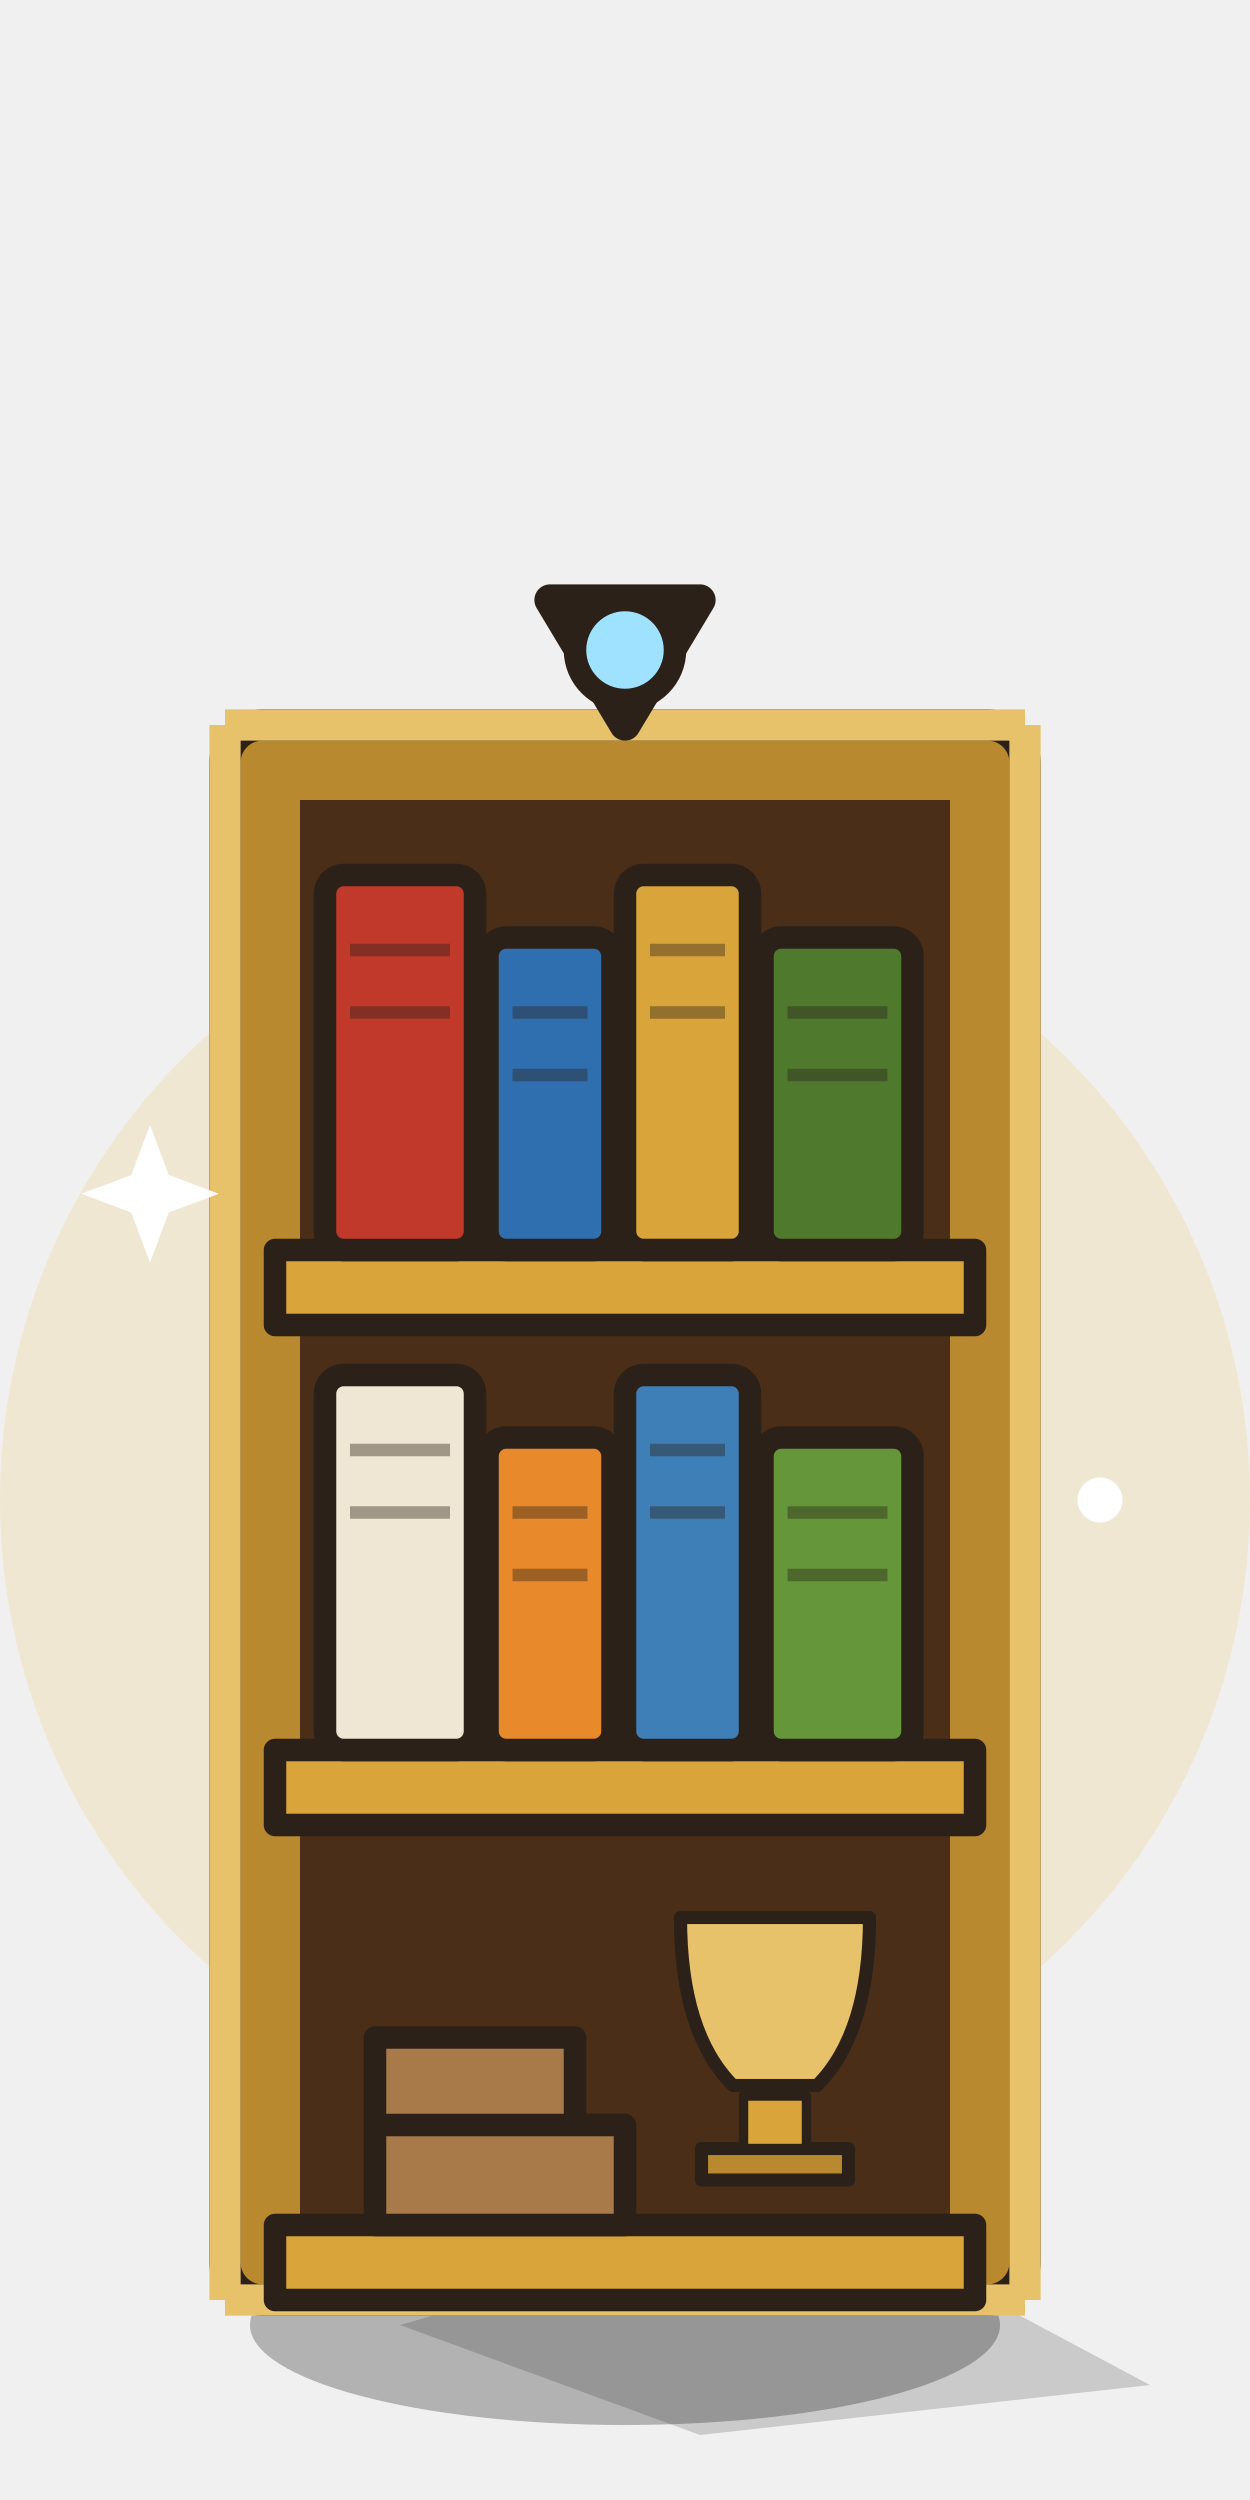
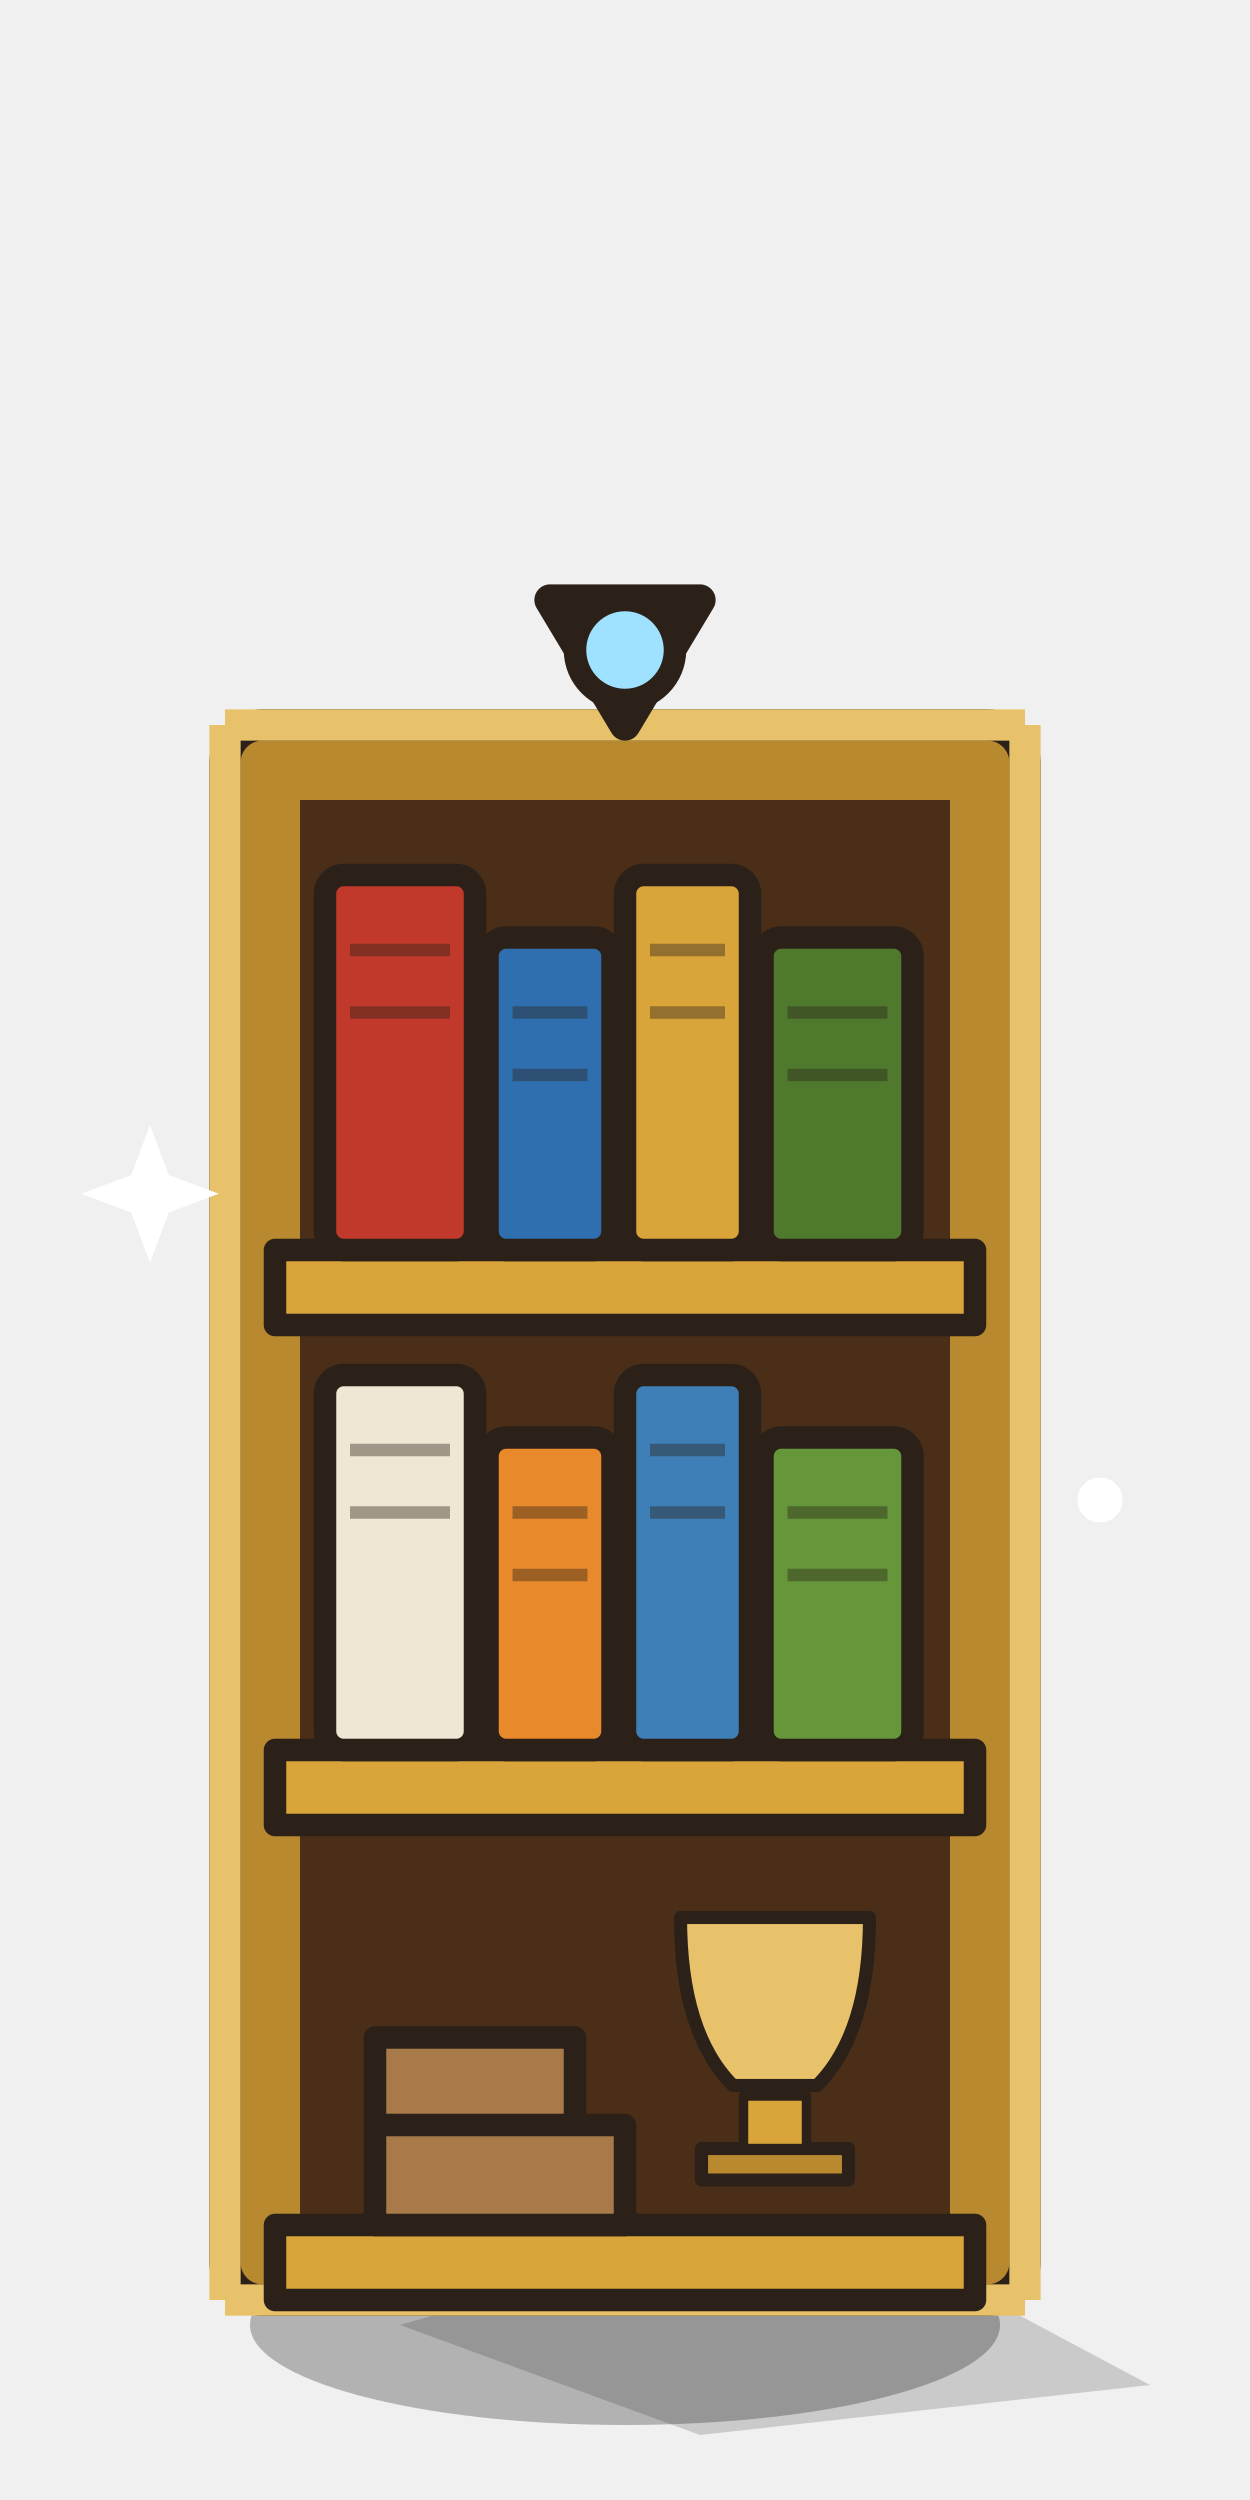
<svg xmlns="http://www.w3.org/2000/svg" width="100" height="200" viewBox="0 0 100 200">
-   <circle cx="50" cy="120" r="50" fill="#f2c25a" opacity="0.2" />
  <path d="M32.0,186 L65.0,176.4 L92.0,190.8 L56.0,194.8 Z" fill="#000" opacity=".16" />
  <ellipse cx="50" cy="186" rx="30" ry="8" fill="#000" opacity=".26" />
  <rect x="18" y="58" width="64" height="126" rx="3" fill="#b8892e" stroke="#2b2118" stroke-width="2.5" stroke-linejoin="round" stroke-linecap="round" />
  <rect x="24" y="64" width="52" height="114" fill="#4a2e18" />
  <path d="M18,58 h64 M18,184 h64 M18,58 v126 M82,58 v126" stroke="#e8c26a" stroke-width="2.5" />
  <rect x="22" y="100" width="56" height="6" fill="#d9a53a" stroke="#2b2118" stroke-width="1.8" stroke-linejoin="round" stroke-linecap="round" />
  <rect x="22" y="140" width="56" height="6" fill="#d9a53a" stroke="#2b2118" stroke-width="1.8" stroke-linejoin="round" stroke-linecap="round" />
  <rect x="22" y="178" width="56" height="6" fill="#d9a53a" stroke="#2b2118" stroke-width="1.8" stroke-linejoin="round" stroke-linecap="round" />
  <rect x="26" y="70" width="12" height="30" rx="1.5" fill="#c0392b" stroke="#2b2118" stroke-width="1.8" stroke-linejoin="round" stroke-linecap="round" />
  <path d="M28,76 h8 M28,81 h8" stroke="#2b2118" stroke-width="1" opacity=".4" />
  <rect x="39" y="75" width="10" height="25" rx="1.5" fill="#2f6fb0" stroke="#2b2118" stroke-width="1.8" stroke-linejoin="round" stroke-linecap="round" />
  <path d="M41,81 h6 M41,86 h6" stroke="#2b2118" stroke-width="1" opacity=".4" />
  <rect x="50" y="70" width="10" height="30" rx="1.5" fill="#d9a53a" stroke="#2b2118" stroke-width="1.8" stroke-linejoin="round" stroke-linecap="round" />
  <path d="M52,76 h6 M52,81 h6" stroke="#2b2118" stroke-width="1" opacity=".4" />
  <rect x="61" y="75" width="12" height="25" rx="1.5" fill="#4f7a2e" stroke="#2b2118" stroke-width="1.8" stroke-linejoin="round" stroke-linecap="round" />
  <path d="M63,81 h8 M63,86 h8" stroke="#2b2118" stroke-width="1" opacity=".4" />
  <rect x="26" y="110" width="12" height="30" rx="1.5" fill="#efe6d4" stroke="#2b2118" stroke-width="1.8" stroke-linejoin="round" stroke-linecap="round" />
  <path d="M28,116 h8 M28,121 h8" stroke="#2b2118" stroke-width="1" opacity=".4" />
  <rect x="39" y="115" width="10" height="25" rx="1.5" fill="#e8892c" stroke="#2b2118" stroke-width="1.8" stroke-linejoin="round" stroke-linecap="round" />
  <path d="M41,121 h6 M41,126 h6" stroke="#2b2118" stroke-width="1" opacity=".4" />
  <rect x="50" y="110" width="10" height="30" rx="1.5" fill="#3f7fb8" stroke="#2b2118" stroke-width="1.8" stroke-linejoin="round" stroke-linecap="round" />
  <path d="M52,116 h6 M52,121 h6" stroke="#2b2118" stroke-width="1" opacity=".4" />
  <rect x="61" y="115" width="12" height="25" rx="1.5" fill="#66963a" stroke="#2b2118" stroke-width="1.8" stroke-linejoin="round" stroke-linecap="round" />
  <path d="M63,121 h8 M63,126 h8" stroke="#2b2118" stroke-width="1" opacity=".4" />
  <path d="M30,178 h20 v-8 h-20z M30,170 h16 v-7 h-16z" fill="#a87a4a" stroke="#2b2118" stroke-width="1.8" stroke-linejoin="round" stroke-linecap="round" />
  <g transform="translate(62,166) scale(.42)">
    <path d="M-14,20 h28 v-6 h-28z" fill="#b8892e" stroke="#2b2118" stroke-width="2.5" stroke-linejoin="round" stroke-linecap="round" />
    <path d="M-6,14 h12 v-10 h-12z" fill="#d9a53a" stroke="#2b2118" stroke-width="1.8" stroke-linejoin="round" stroke-linecap="round" />
    <path d="M-18,-30 h36 q0,22 -10,32 h-16 q-10,-10 -10,-32z" fill="#e8c26a" stroke="#2b2118" stroke-width="2.5" stroke-linejoin="round" stroke-linecap="round" />
  </g>
  <path d="M50,58 l-6,-10 h12z" fill="#d9a53a" stroke="#2b2118" stroke-width="2.5" stroke-linejoin="round" stroke-linecap="round" />
  <circle cx="50" cy="52" r="4" fill="#9ee2ff" stroke="#2b2118" stroke-width="1.8" stroke-linejoin="round" stroke-linecap="round" />
  <g fill="#fff">
    <path d="M12,90 l1.5,4 l4,1.5 l-4,1.5 l-1.5,4 l-1.5,-4 l-4,-1.5 l4,-1.5z" />
    <circle cx="88" cy="120" r="1.8" />
  </g>
</svg>
